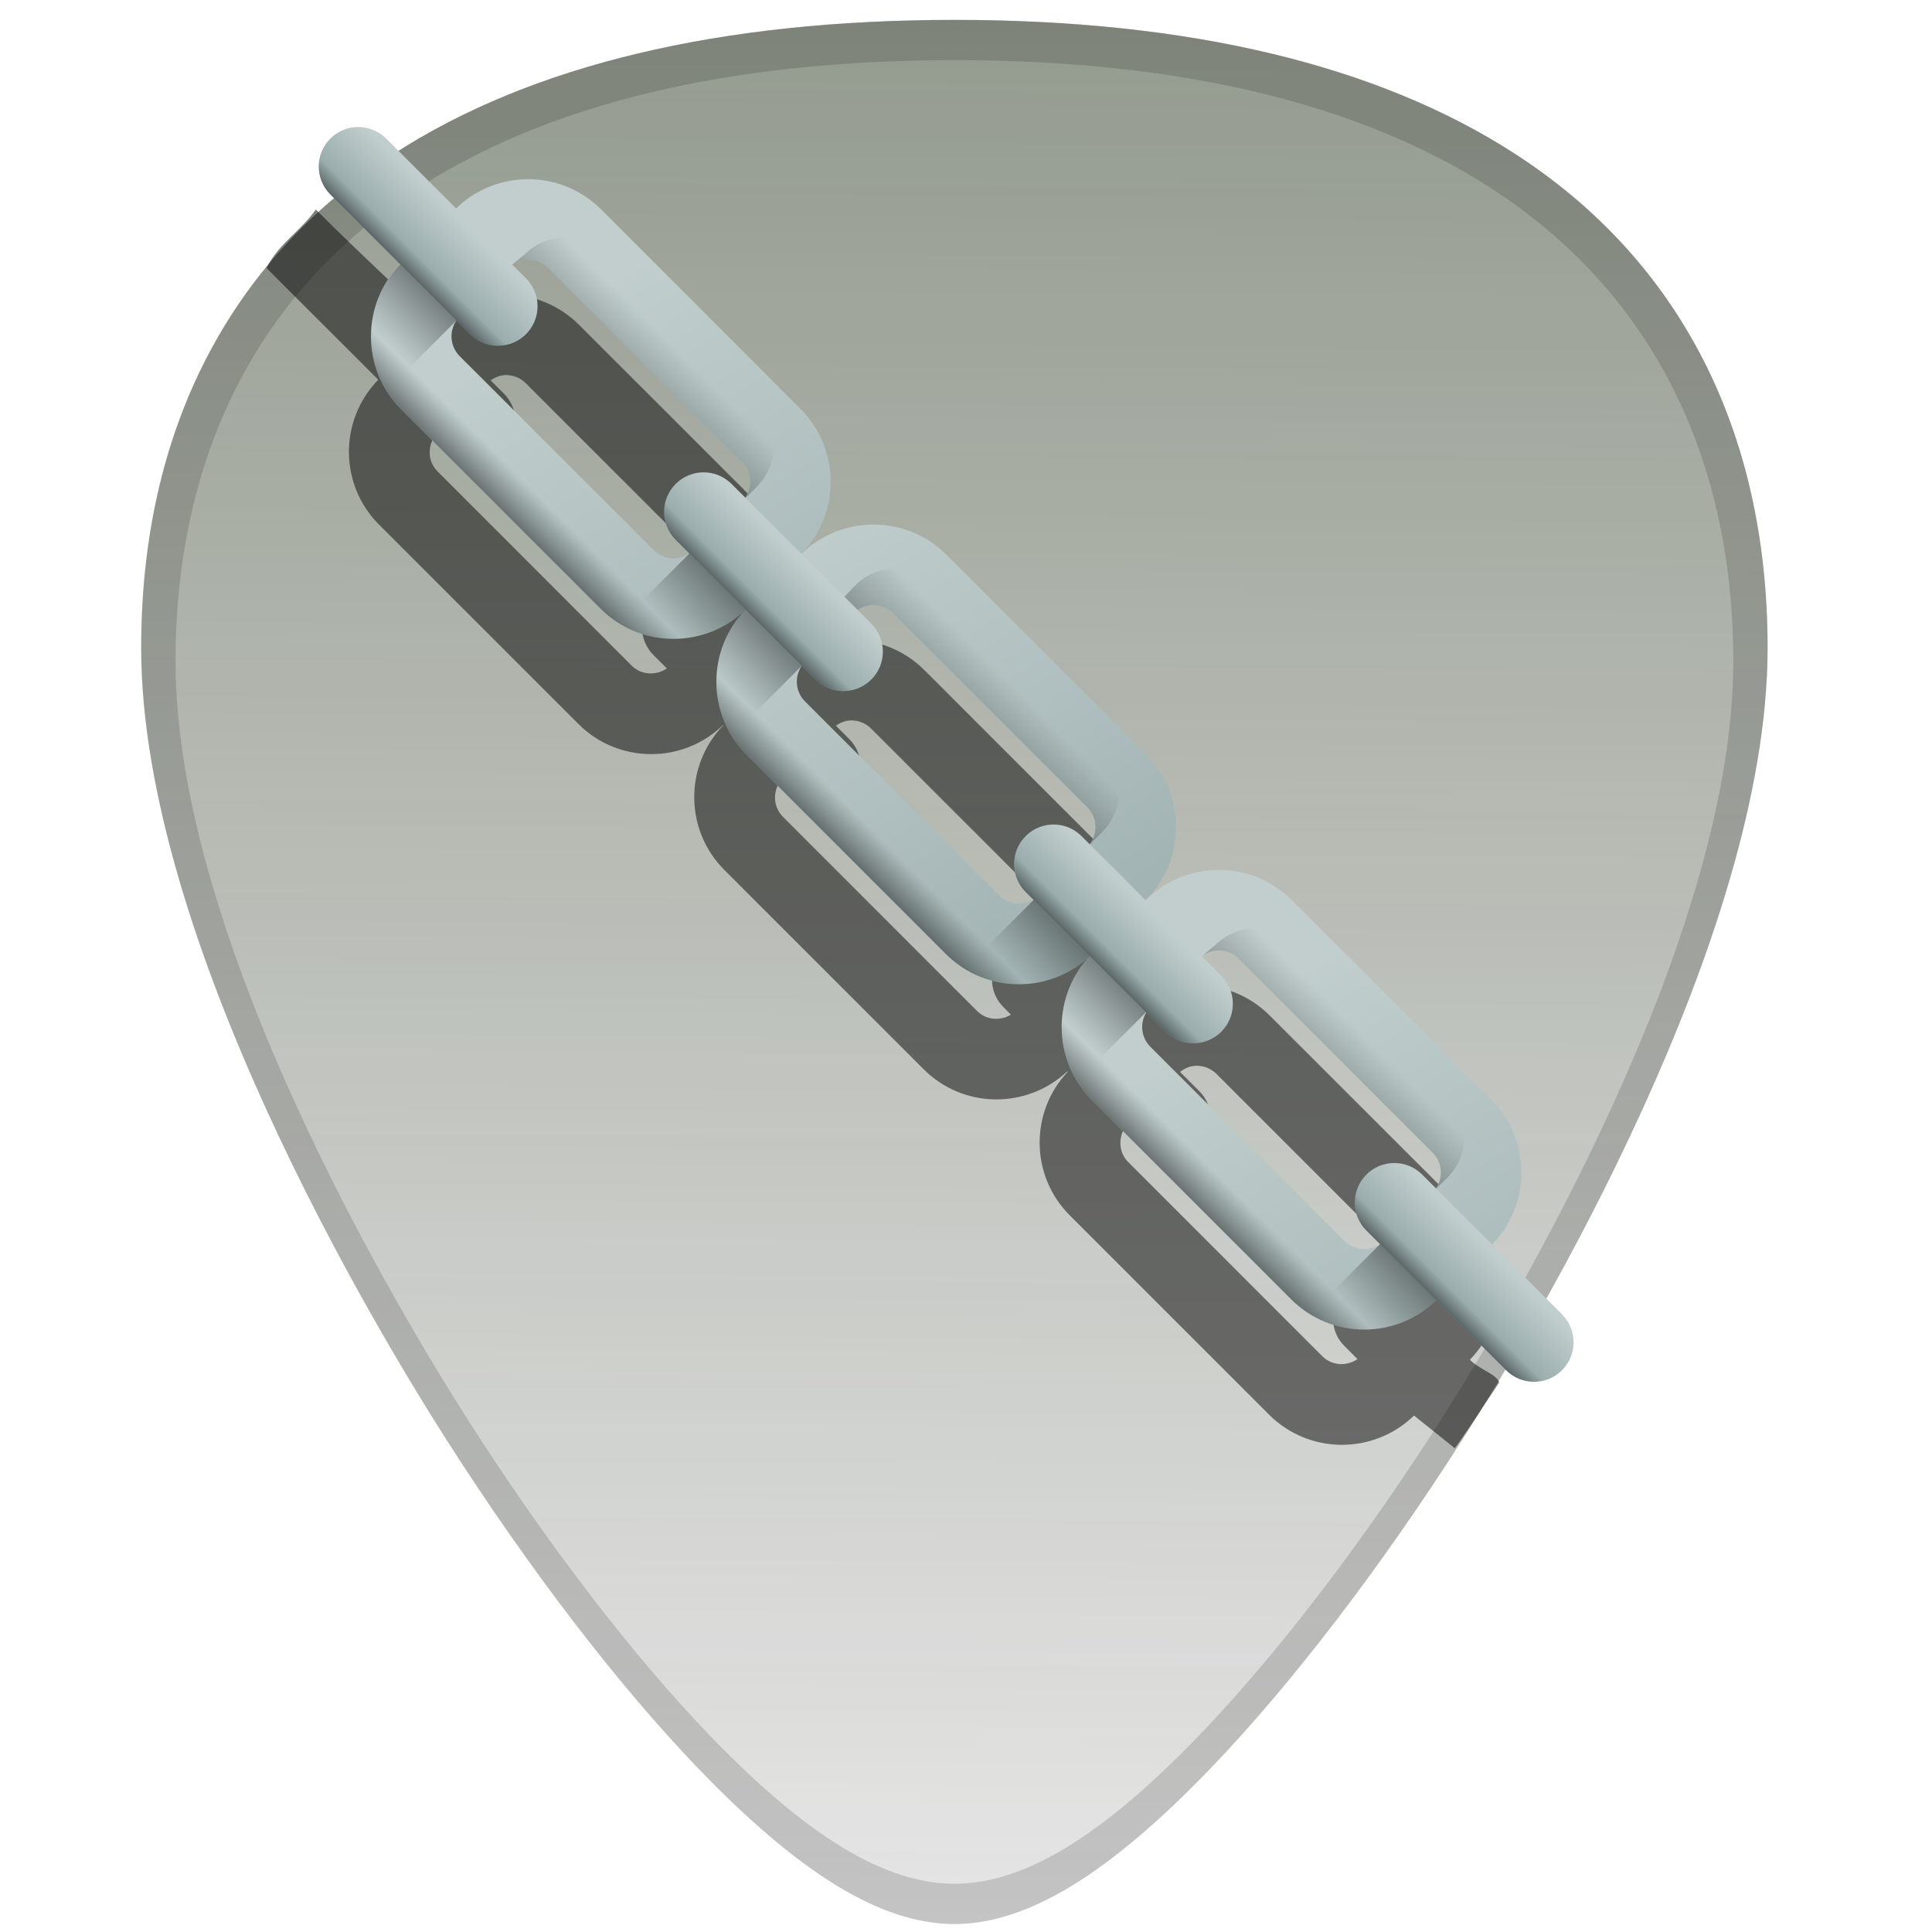
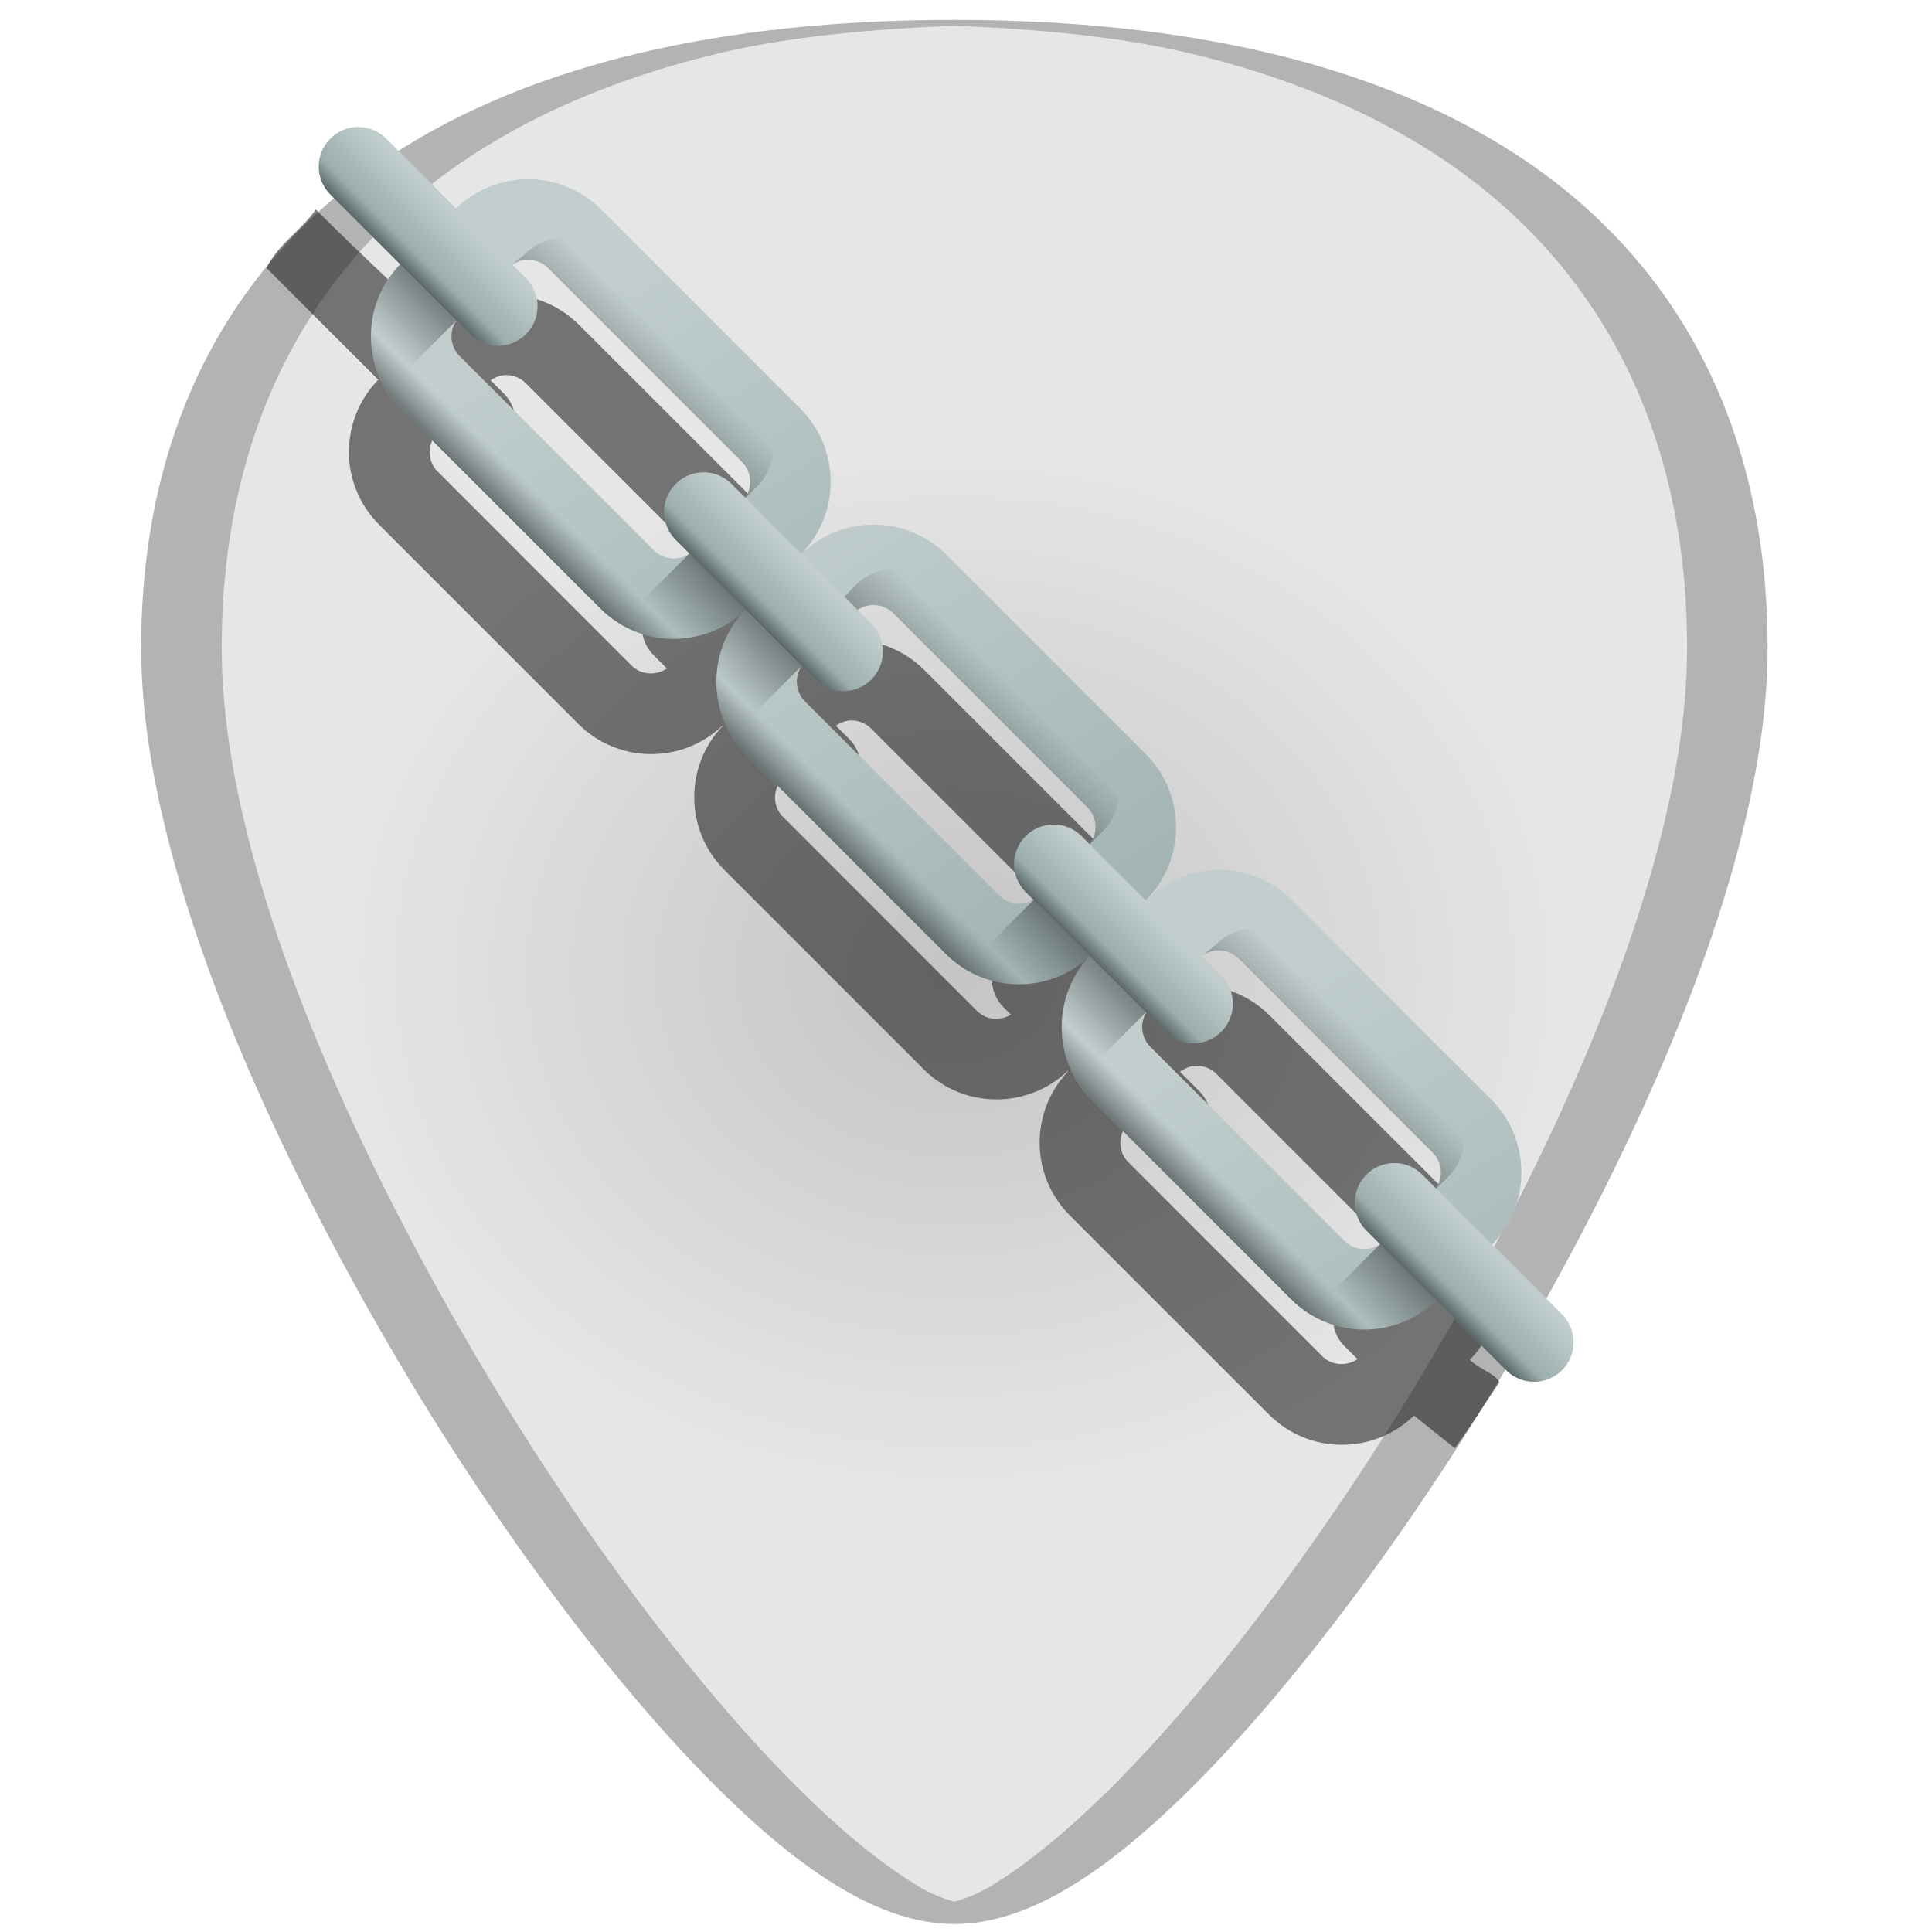
<svg xmlns="http://www.w3.org/2000/svg" xmlns:xlink="http://www.w3.org/1999/xlink" version="1.1" id="Capa_1" x="0px" y="0px" viewBox="0 0 48 48" xml:space="preserve" width="48" height="48">
  <defs id="defs39">
+     <linearGradient id="linearGradient5054">
+       <stop id="stop5050" offset="0" style="stop-color:#000000;stop-opacity:1" />
+       <stop style="stop-color:#040702;stop-opacity:0" offset="0.193" id="stop5056" />
+       <stop id="stop5052" offset="1" style="stop-color:#17280b;stop-opacity:0;" />
+     </linearGradient>
    <linearGradient id="linearGradient893">
      <stop style="stop-color:#17280b;stop-opacity:1;" offset="0" id="stop889" />
      <stop style="stop-color:#17280b;stop-opacity:0;" offset="1" id="stop891" />
    </linearGradient>
    <linearGradient xlink:href="#linearGradient893" id="linearGradient895" x1="16.545" y1="25.793" x2="43.916" y2="25.793" gradientUnits="userSpaceOnUse" />
    <linearGradient id="SVGID_11_-5" gradientUnits="userSpaceOnUse" x1="245.737" y1="273.887" x2="258.957" y2="260.667" gradientTransform="matrix(0.04167025,0,0,-0.04167025,29.45722,20.81514)">
      <stop offset="0" style="stop-color:#363F3E;stop-opacity:0" id="stop72-2" />
      <stop offset="1" style="stop-color:#303033" id="stop74-5" />
    </linearGradient>
    <linearGradient id="SVGID_10_-4" gradientUnits="userSpaceOnUse" x1="222.387" y1="297.238" x2="247.727" y2="271.898" gradientTransform="matrix(0.04167025,0,0,-0.04167025,29.45722,20.81514)">
      <stop offset="0" style="stop-color:#C2CECE" id="stop65-7" />
      <stop offset="1" style="stop-color:#97AAAA" id="stop67-4" />
    </linearGradient>
    <linearGradient id="SVGID_9_-43" gradientUnits="userSpaceOnUse" x1="281.658" y1="237.968" x2="227.448" y2="292.178" gradientTransform="matrix(0.04167025,0,0,-0.04167025,29.45722,20.81514)">
      <stop offset="0" style="stop-color:#363F3E;stop-opacity:0" id="stop58-0" />
      <stop offset="1" style="stop-color:#303033" id="stop60-7" />
    </linearGradient>
    <linearGradient id="SVGID_11_-6" gradientUnits="userSpaceOnUse" x1="245.737" y1="273.887" x2="258.957" y2="260.667" gradientTransform="matrix(0.04167025,0,0,-0.04167025,12.1818,38.14459)">
      <stop offset="0" style="stop-color:#363F3E;stop-opacity:0" id="stop72-3" />
      <stop offset="1" style="stop-color:#303033" id="stop74-2" />
    </linearGradient>
    <linearGradient id="SVGID_10_-0" gradientUnits="userSpaceOnUse" x1="222.387" y1="297.238" x2="247.727" y2="271.898" gradientTransform="matrix(0.04167025,0,0,-0.04167025,12.1818,38.14459)">
      <stop offset="0" style="stop-color:#C2CECE" id="stop65-6" />
      <stop offset="1" style="stop-color:#97AAAA" id="stop67-1" />
    </linearGradient>
    <linearGradient id="SVGID_9_-4" gradientUnits="userSpaceOnUse" x1="281.658" y1="237.968" x2="227.448" y2="292.178" gradientTransform="matrix(0.04167025,0,0,-0.04167025,12.29703,37.9752)">
      <stop offset="0" style="stop-color:#363F3E;stop-opacity:0" id="stop58-7" />
      <stop offset="1" style="stop-color:#303033" id="stop60-6" />
    </linearGradient>
    <linearGradient id="SVGID_11_-3" gradientUnits="userSpaceOnUse" x1="245.737" y1="273.887" x2="258.957" y2="260.667" gradientTransform="matrix(0.04167025,0,0,-0.04167025,3.717209,46.5555)">
      <stop offset="0" style="stop-color:#363F3E;stop-opacity:0" id="stop72-6" />
      <stop offset="1" style="stop-color:#303033" id="stop74-7" />
    </linearGradient>
    <linearGradient id="SVGID_10_-5" gradientUnits="userSpaceOnUse" x1="222.387" y1="297.238" x2="247.727" y2="271.898" gradientTransform="matrix(0.04167025,0,0,-0.04167025,3.717209,46.5555)">
      <stop offset="0" style="stop-color:#C2CECE" id="stop65-3" />
      <stop offset="1" style="stop-color:#97AAAA" id="stop67-5" />
    </linearGradient>
    <linearGradient id="SVGID_9_-6" gradientUnits="userSpaceOnUse" x1="281.658" y1="237.968" x2="227.448" y2="292.178" gradientTransform="matrix(0.04167025,0,0,-0.04167025,3.717209,46.5555)">
      <stop offset="0" style="stop-color:#363F3E;stop-opacity:0" id="stop58-2" />
      <stop offset="1" style="stop-color:#303033" id="stop60-9" />
    </linearGradient>
    <linearGradient id="SVGID_8_-1" gradientUnits="userSpaceOnUse" x1="222.45" y1="323.941" x2="-3" y2="319.071" gradientTransform="matrix(0.04167025,0,0,-0.04167025,3.717209,46.5555)">
      <stop offset="0" style="stop-color:#C2CECE" id="stop51-2" />
      <stop offset="1" style="stop-color:#97AAAA" id="stop53-7" />
    </linearGradient>
    <linearGradient id="SVGID_7_-0" gradientUnits="userSpaceOnUse" x1="384.507" y1="341.028" x2="409.828" y2="315.708" gradientTransform="matrix(0.04167025,0,0,-0.04167025,3.717209,46.5555)">
      <stop offset="0" style="stop-color:#363F3E;stop-opacity:0" id="stop44-9" />
      <stop offset="1" style="stop-color:#303033" id="stop46-3" />
    </linearGradient>
    <linearGradient id="SVGID_6_-6" gradientUnits="userSpaceOnUse" x1="299.347" y1="426.188" x2="368.177" y2="357.358" gradientTransform="matrix(0.04167025,0,0,-0.04167025,3.717209,46.5555)">
      <stop offset="0" style="stop-color:#363F3E;stop-opacity:0" id="stop37-0" />
      <stop offset="1" style="stop-color:#303033" id="stop39-6" />
    </linearGradient>
    <linearGradient id="SVGID_5_-2" gradientUnits="userSpaceOnUse" x1="374.038" y1="438.939" x2="148.588" y2="87.04" gradientTransform="matrix(0.04167025,0,0,-0.04167025,3.717209,46.5555)">
      <stop offset="0" style="stop-color:#C2CECE" id="stop30-6" />
      <stop offset="1" style="stop-color:#97AAAA" id="stop32-1" />
    </linearGradient>
    <linearGradient id="SVGID_4_-8" gradientUnits="userSpaceOnUse" x1="222.354" y1="122.477" x2="-3.096" y2="117.606" gradientTransform="matrix(0.04167025,0,0,-0.04167025,3.717209,46.5555)">
      <stop offset="0" style="stop-color:#C2CECE" id="stop23-7" />
      <stop offset="1" style="stop-color:#97AAAA" id="stop25-9" />
    </linearGradient>
    <linearGradient id="SVGID_11_" gradientUnits="userSpaceOnUse" x1="245.737" y1="273.887" x2="258.957" y2="260.667" gradientTransform="matrix(0.04167025,0,0,-0.04167025,20.87739,29.39544)">
      <stop offset="0" style="stop-color:#363F3E;stop-opacity:0" id="stop72" />
      <stop offset="1" style="stop-color:#303033" id="stop74" />
    </linearGradient>
    <linearGradient id="SVGID_10_" gradientUnits="userSpaceOnUse" x1="222.387" y1="297.238" x2="247.727" y2="271.898" gradientTransform="matrix(0.04167025,0,0,-0.04167025,20.87739,29.39544)">
      <stop offset="0" style="stop-color:#C2CECE" id="stop65" />
      <stop offset="1" style="stop-color:#97AAAA" id="stop67" />
    </linearGradient>
    <linearGradient id="SVGID_9_" gradientUnits="userSpaceOnUse" x1="281.658" y1="237.968" x2="227.448" y2="292.178" gradientTransform="matrix(0.04167025,0,0,-0.04167025,20.87739,29.39544)">
      <stop offset="0" style="stop-color:#363F3E;stop-opacity:0" id="stop58" />
      <stop offset="1" style="stop-color:#303033" id="stop60" />
    </linearGradient>
    <linearGradient id="SVGID_8_" gradientUnits="userSpaceOnUse" x1="222.45" y1="323.941" x2="-3" y2="319.071" gradientTransform="matrix(0.04167025,0,0,-0.04167025,20.87739,29.39544)">
      <stop offset="0" style="stop-color:#C2CECE" id="stop51" />
      <stop offset="1" style="stop-color:#97AAAA" id="stop53" />
    </linearGradient>
    <linearGradient id="SVGID_7_" gradientUnits="userSpaceOnUse" x1="384.507" y1="341.028" x2="409.828" y2="315.708" gradientTransform="matrix(0.04167025,0,0,-0.04167025,20.87739,29.39544)">
      <stop offset="0" style="stop-color:#363F3E;stop-opacity:0" id="stop44" />
      <stop offset="1" style="stop-color:#303033" id="stop46" />
    </linearGradient>
    <linearGradient id="SVGID_6_" gradientUnits="userSpaceOnUse" x1="299.347" y1="426.188" x2="368.177" y2="357.358" gradientTransform="matrix(0.04167025,0,0,-0.04167025,20.87739,29.39544)">
      <stop offset="0" style="stop-color:#363F3E;stop-opacity:0" id="stop37" />
      <stop offset="1" style="stop-color:#303033" id="stop39" />
    </linearGradient>
    <linearGradient id="SVGID_5_" gradientUnits="userSpaceOnUse" x1="374.038" y1="438.939" x2="148.588" y2="87.04" gradientTransform="matrix(0.04167025,0,0,-0.04167025,20.87739,29.39544)">
      <stop offset="0" style="stop-color:#C2CECE" id="stop30" />
      <stop offset="1" style="stop-color:#97AAAA" id="stop32" />
    </linearGradient>
    <linearGradient id="SVGID_4_" gradientUnits="userSpaceOnUse" x1="222.354" y1="122.477" x2="-3.096" y2="117.606" gradientTransform="matrix(0.04167025,0,0,-0.04167025,20.87739,29.39544)">
      <stop offset="0" style="stop-color:#C2CECE" id="stop23" />
      <stop offset="1" style="stop-color:#97AAAA" id="stop25" />
    </linearGradient>
    <linearGradient id="SVGID_3_" gradientUnits="userSpaceOnUse" x1="178.597" y1="135.118" x2="203.917" y2="109.798" gradientTransform="matrix(0.04167025,0,0,-0.04167025,20.87739,29.39544)">
      <stop offset="0" style="stop-color:#363F3E;stop-opacity:0" id="stop16" />
      <stop offset="1" style="stop-color:#303033" id="stop18" />
    </linearGradient>
    <linearGradient id="SVGID_2_" gradientUnits="userSpaceOnUse" x1="97.427" y1="224.117" x2="167.017" y2="154.537" gradientTransform="matrix(0.04167025,0,0,-0.04167025,20.87739,29.39544)">
      <stop offset="0" style="stop-color:#363F3E;stop-opacity:0" id="stop9" />
      <stop offset="1" style="stop-color:#303033" id="stop11" />
    </linearGradient>
    <linearGradient id="SVGID_1_" gradientUnits="userSpaceOnUse" x1="228.05" y1="326.56" x2="2.6" y2="-25.34" gradientTransform="matrix(0.04167025,0,0,-0.04167025,20.87739,29.39544)">
      <stop offset="0" style="stop-color:#C2CECE" id="stop2" />
      <stop offset="1" style="stop-color:#97AAAA" id="stop4" />
    </linearGradient>
    <linearGradient xlink:href="#SVGID_1_" id="linearGradient2220" gradientUnits="userSpaceOnUse" gradientTransform="matrix(0.04167025,0,0,-0.04167025,20.87739,29.39544)" x1="228.05" y1="326.56" x2="2.6" y2="-25.34" />
    <linearGradient xlink:href="#SVGID_2_" id="linearGradient2222" gradientUnits="userSpaceOnUse" gradientTransform="matrix(0.04167025,0,0,-0.04167025,20.87739,29.39544)" x1="97.427" y1="224.117" x2="167.017" y2="154.537" />
    <linearGradient xlink:href="#SVGID_3_" id="linearGradient2224" gradientUnits="userSpaceOnUse" gradientTransform="matrix(0.04167025,0,0,-0.04167025,20.87739,29.39544)" x1="178.597" y1="135.118" x2="203.917" y2="109.798" />
    <linearGradient xlink:href="#SVGID_4_" id="linearGradient2226" gradientUnits="userSpaceOnUse" gradientTransform="matrix(0.04167025,0,0,-0.04167025,20.87739,29.39544)" x1="222.354" y1="122.477" x2="-3.096" y2="117.606" />
    <linearGradient xlink:href="#SVGID_5_" id="linearGradient2228" gradientUnits="userSpaceOnUse" gradientTransform="matrix(0.04167025,0,0,-0.04167025,20.87739,29.39544)" x1="374.038" y1="438.939" x2="148.588" y2="87.04" />
    <linearGradient xlink:href="#SVGID_6_" id="linearGradient2230" gradientUnits="userSpaceOnUse" gradientTransform="matrix(0.04167025,0,0,-0.04167025,20.87739,29.39544)" x1="299.347" y1="426.188" x2="368.177" y2="357.358" />
    <linearGradient xlink:href="#SVGID_7_" id="linearGradient2232" gradientUnits="userSpaceOnUse" gradientTransform="matrix(0.04167025,0,0,-0.04167025,20.87739,29.39544)" x1="384.507" y1="341.028" x2="409.828" y2="315.708" />
    <linearGradient xlink:href="#SVGID_8_" id="linearGradient2234" gradientUnits="userSpaceOnUse" gradientTransform="matrix(0.04167025,0,0,-0.04167025,20.87739,29.39544)" x1="222.45" y1="323.941" x2="-3" y2="319.071" />
    <linearGradient xlink:href="#SVGID_9_" id="linearGradient2236" gradientUnits="userSpaceOnUse" gradientTransform="matrix(0.04167025,0,0,-0.04167025,20.87739,29.39544)" x1="281.658" y1="237.968" x2="227.448" y2="292.178" />
    <linearGradient xlink:href="#SVGID_10_" id="linearGradient2238" gradientUnits="userSpaceOnUse" gradientTransform="matrix(0.04167025,0,0,-0.04167025,20.87739,29.39544)" x1="222.387" y1="297.238" x2="247.727" y2="271.898" />
    <linearGradient xlink:href="#SVGID_11_" id="linearGradient2240" gradientUnits="userSpaceOnUse" gradientTransform="matrix(0.04167025,0,0,-0.04167025,20.87739,29.39544)" x1="245.737" y1="273.887" x2="258.957" y2="260.667" />
    <linearGradient xlink:href="#SVGID_5_-2" id="linearGradient2242" gradientUnits="userSpaceOnUse" gradientTransform="matrix(0.04167025,0,0,-0.04167025,3.717209,46.5555)" x1="374.038" y1="438.939" x2="148.588" y2="87.04" />
    <linearGradient xlink:href="#SVGID_6_-6" id="linearGradient2244" gradientUnits="userSpaceOnUse" gradientTransform="matrix(0.04167025,0,0,-0.04167025,3.717209,46.5555)" x1="299.347" y1="426.188" x2="368.177" y2="357.358" />
    <linearGradient xlink:href="#SVGID_7_-0" id="linearGradient2246" gradientUnits="userSpaceOnUse" gradientTransform="matrix(0.04167025,0,0,-0.04167025,3.717209,46.5555)" x1="384.507" y1="341.028" x2="409.828" y2="315.708" />
    <linearGradient xlink:href="#SVGID_8_-1" id="linearGradient2248" gradientUnits="userSpaceOnUse" gradientTransform="matrix(0.04167025,0,0,-0.04167025,3.717209,46.5555)" x1="222.45" y1="323.941" x2="-3" y2="319.071" />
    <linearGradient xlink:href="#SVGID_9_-6" id="linearGradient2250" gradientUnits="userSpaceOnUse" gradientTransform="matrix(0.04167025,0,0,-0.04167025,3.717209,46.5555)" x1="281.658" y1="237.968" x2="227.448" y2="292.178" />
    <linearGradient xlink:href="#SVGID_10_-5" id="linearGradient2252" gradientUnits="userSpaceOnUse" gradientTransform="matrix(0.04167025,0,0,-0.04167025,3.717209,46.5555)" x1="222.387" y1="297.238" x2="247.727" y2="271.898" />
    <linearGradient xlink:href="#SVGID_11_-3" id="linearGradient2254" gradientUnits="userSpaceOnUse" gradientTransform="matrix(0.04167025,0,0,-0.04167025,3.717209,46.5555)" x1="245.737" y1="273.887" x2="258.957" y2="260.667" />
    <linearGradient xlink:href="#SVGID_9_-4" id="linearGradient2256" gradientUnits="userSpaceOnUse" gradientTransform="matrix(0.04167025,0,0,-0.04167025,12.29703,37.9752)" x1="281.658" y1="237.968" x2="227.448" y2="292.178" />
    <linearGradient xlink:href="#SVGID_10_-0" id="linearGradient2258" gradientUnits="userSpaceOnUse" gradientTransform="matrix(0.04167025,0,0,-0.04167025,12.1818,38.14459)" x1="222.387" y1="297.238" x2="247.727" y2="271.898" />
    <linearGradient xlink:href="#SVGID_11_-6" id="linearGradient2260" gradientUnits="userSpaceOnUse" gradientTransform="matrix(0.04167025,0,0,-0.04167025,12.1818,38.14459)" x1="245.737" y1="273.887" x2="258.957" y2="260.667" />
    <linearGradient xlink:href="#SVGID_9_-43" id="linearGradient2262" gradientUnits="userSpaceOnUse" gradientTransform="matrix(0.04167025,0,0,-0.04167025,29.45722,20.81514)" x1="281.658" y1="237.968" x2="227.448" y2="292.178" />
    <linearGradient xlink:href="#SVGID_10_-4" id="linearGradient2264" gradientUnits="userSpaceOnUse" gradientTransform="matrix(0.04167025,0,0,-0.04167025,29.45722,20.81514)" x1="222.387" y1="297.238" x2="247.727" y2="271.898" />
    <linearGradient xlink:href="#SVGID_11_-5" id="linearGradient2266" gradientUnits="userSpaceOnUse" gradientTransform="matrix(0.04167025,0,0,-0.04167025,29.45722,20.81514)" x1="245.737" y1="273.887" x2="258.957" y2="260.667" />
-     <linearGradient xlink:href="#linearGradient893" id="linearGradient984" x1="23.713" y1="0.494" x2="23.347" y2="47.786" gradientUnits="userSpaceOnUse" />
+     <radialGradient xlink:href="#linearGradient5054" id="radialGradient5048" cx="23.712" cy="24.148" fx="23.712" fy="24.148" r="20.204" gradientTransform="matrix(3.926814,0.01650568,-0.01405832,3.344569,-69.06089,-57.00907)" gradientUnits="userSpaceOnUse" />
  </defs>
  <path style="fill:#e6e6e6;fill-opacity:1;stroke-width:0.092" d="m 23.713,0.494 c -5.833,0 -10.522,1.12 -13.936,3.332 -4.101,2.657 -6.27,6.902 -6.27,12.271 0,7.227 5.806,16.885 7.586,19.674 2.032,3.183 4.25,6.08 6.246,8.156 2.542,2.644 4.568,3.875 6.373,3.875 1.805,0 3.829,-1.231 6.371,-3.875 1.996,-2.076 4.214,-4.973 6.246,-8.156 C 38.11,32.983 43.916,23.324 43.916,16.098 43.916,10.728 41.75,6.484 37.648,3.826 34.235,1.615 29.546,0.494 23.713,0.494 Z" id="path24-3-6-9-6" />
-   <path style="opacity:0.4;fill:url(#linearGradient984);fill-opacity:1;stroke-width:0.092" d="m 23.713,0.494 c -5.833,0 -10.522,1.12 -13.936,3.332 C 5.676,6.484 3.508,10.728 3.508,16.098 c 0,7.227 5.806,16.885 7.586,19.674 2.032,3.183 4.25,6.08 6.246,8.156 2.542,2.644 4.568,3.875 6.373,3.875 1.805,0 3.829,-1.231 6.371,-3.875 1.996,-2.076 4.214,-4.973 6.246,-8.156 1.78,-2.788 7.586,-12.447 7.586,-19.674 9e-5,-5.37 -2.166,-9.614 -6.268,-12.271 C 34.235,1.615 29.546,0.494 23.713,0.494 Z" id="path24-3-6-9-6-3" />
-   <path style="opacity:0.15;fill:#000000;fill-opacity:1;stroke-width:0.092" d="m 23.713,0.494 c -5.833,0 -10.522,1.12 -13.936,3.332 -4.101,2.657 -6.27,6.902 -6.27,12.271 0,7.227 5.806,16.885 7.586,19.674 2.032,3.183 4.25,6.08 6.246,8.156 2.542,2.644 4.568,3.875 6.373,3.875 1.805,0 3.829,-1.231 6.371,-3.875 1.996,-2.076 4.214,-4.973 6.246,-8.156 1.78,-2.788 7.586,-12.447 7.586,-19.674 9e-5,-5.37 -2.166,-9.614 -6.268,-12.271 C 34.235,1.615 29.546,0.494 23.713,0.494 Z m 0,1 c 5.587,0 10.077,1.073 13.346,3.191 3.928,2.545 6.004,6.609 6.004,11.752 0,6.921 -5.561,16.171 -7.266,18.842 -1.946,3.049 -4.071,5.824 -5.982,7.812 -2.435,2.533 -4.373,3.711 -6.102,3.711 -1.729,0 -3.669,-1.178 -6.104,-3.711 -1.912,-1.989 -4.037,-4.764 -5.982,-7.812 C 9.923,32.609 4.361,23.359 4.361,16.438 c 0,-5.143 2.078,-9.207 6.006,-11.752 3.269,-2.118 7.759,-3.191 13.346,-3.191 z" id="path24-3-6-9" />
  <g id="g6" transform="translate(0,-464)">
</g>
  <g id="g8" transform="translate(0,-464)">
</g>
  <g id="g10" transform="translate(0,-464)">
</g>
  <g id="g12" transform="translate(0,-464)">
</g>
  <g id="g14" transform="translate(0,-464)">
</g>
  <g id="g16" transform="translate(0,-464)">
</g>
  <g id="g18" transform="translate(0,-464)">
</g>
  <g id="g20" transform="translate(0,-464)">
</g>
  <g id="g22" transform="translate(0,-464)">
</g>
  <g id="g24" transform="translate(0,-464)">
</g>
  <g id="g26" transform="translate(0,-464)">
</g>
  <g id="g28" transform="translate(0,-464)">
</g>
  <g id="g30" transform="translate(0,-464)">
</g>
  <g id="g32" transform="translate(0,-464)">
</g>
  <g id="g34" transform="translate(0,-464)">
</g>
+   <path style="fill:url(#radialGradient5048);fill-opacity:1;stroke-width:0.092;opacity:0.15" d="m 23.713,0.494 c -5.833,0 -10.522,1.12 -13.936,3.332 -4.101,2.657 -6.27,6.902 -6.27,12.271 0,7.227 5.806,16.885 7.586,19.674 2.032,3.183 4.25,6.08 6.246,8.156 2.542,2.644 4.568,3.875 6.373,3.875 1.805,0 3.829,-1.231 6.371,-3.875 1.996,-2.076 4.214,-4.973 6.246,-8.156 C 38.11,32.983 43.916,23.324 43.916,16.098 43.916,10.728 41.75,6.484 37.648,3.826 34.235,1.615 29.546,0.494 23.713,0.494 Z" id="path24-3-6-9-6-9" />
  <path style="opacity:0.5;fill:#000000;fill-opacity:1;stroke-width:0.092" d="M 7.846,5.204 C 7.464,5.754 6.917,6.051 6.622,6.66 l 1.035,1.035 1.74,1.738 v 0.002 c -0.976,1.004 -0.972,2.606 0.021,3.6 l 4.951,4.951 c 0.993,0.993 2.596,0.999 3.6,0.023 l 0.006,0.006 c -0.975,1.004 -0.97,2.607 0.023,3.6 l 4.951,4.951 c 0.984,0.984 2.567,0.996 3.572,0.047 l 0.01,0.01 c -0.949,1.006 -0.937,2.588 0.047,3.572 l 4.951,4.951 c 0.993,0.993 2.598,1 3.602,0.023 l 1.014,0.813 c 0.406,-0.565 0.703,-1.042 1.103,-1.637 -0.075,-0.21 -0.479,-0.311 -0.73,-0.562 0.978,-1.004 0.972,-2.61 -0.021,-3.604 L 31.545,25.23 c -1.002,-1.003 -2.627,-1.004 -3.629,-0.002 1.002,-1.002 1.002,-2.627 0,-3.629 l -4.951,-4.951 c -0.994,-0.994 -2.6,-1 -3.604,-0.021 l -0.004,-0.004 c 0.978,-1.004 0.972,-2.61 -0.021,-3.604 L 14.385,8.07 C 13.392,7.076 11.788,7.07 10.784,8.047 9.823,7.087 9.124,6.482 7.846,5.204 Z m 4.725,4.114 c 0.178,0 0.356,0.067 0.492,0.203 l 4.82,4.82 c 0.24,0.24 0.257,0.608 0.072,0.879 -0.039,-0.039 -0.332,-0.332 -0.332,-0.332 -0.383,-0.383 -1.004,-0.383 -1.387,0 -0.383,0.383 -0.383,1.004 0,1.387 l 0.332,0.332 c -0.271,0.184 -0.637,0.168 -0.877,-0.072 L 10.872,11.713 c -0.24,-0.24 -0.256,-0.606 -0.072,-0.877 l 0.332,0.332 c 0.383,0.383 1.004,0.383 1.387,0 0.384,-0.384 0.384,-1.005 0,-1.389 -0.113,-0.113 -0.2,-0.2 -0.33,-0.33 0.117,-0.079 0.247,-0.131 0.383,-0.131 z m 8.58,8.58 c 0.178,0 0.356,0.067 0.492,0.203 l 4.82,4.82 c 0.25,0.25 0.26,0.637 0.051,0.91 -0.014,-0.014 -0.195,-0.195 -0.195,-0.195 -0.383,-0.383 -1.004,-0.383 -1.387,0 -0.383,0.383 -0.383,1.006 0,1.389 l 0.184,0.184 c -0.267,0.16 -0.613,0.137 -0.844,-0.094 l -4.82,-4.822 c -0.239,-0.239 -0.257,-0.604 -0.074,-0.875 l 0.332,0.332 c 0.383,0.383 1.006,0.383 1.389,0 0.384,-0.384 0.382,-1.007 -0.002,-1.391 -0.113,-0.113 -0.2,-0.2 -0.33,-0.33 0.117,-0.08 0.248,-0.131 0.385,-0.131 z m 8.58,8.58 c 0.178,0 0.356,0.067 0.492,0.203 l 4.82,4.82 c 0.24,0.24 0.256,0.606 0.072,0.877 -0.074,-0.074 -0.33,-0.33 -0.33,-0.33 -0.192,-0.192 -0.442,-0.287 -0.693,-0.287 -0.186,0 -0.365,0.071 -0.527,0.176 -0.056,0.037 -0.118,0.062 -0.168,0.111 -0.048,0.048 -0.085,0.104 -0.111,0.168 -0.247,0.381 -0.223,0.887 0.111,1.221 l 0.33,0.33 c -0.271,0.183 -0.635,0.167 -0.875,-0.072 l -4.82,-4.822 c -0.23,-0.23 -0.254,-0.576 -0.094,-0.844 l 0.469,0.469 c 0.383,0.383 1.004,0.383 1.387,0 0.384,-0.384 0.384,-1.007 0,-1.391 -0.163,-0.163 -0.281,-0.281 -0.477,-0.477 0.124,-0.094 0.266,-0.152 0.414,-0.152 z" id="path2505" />
+   <path style="fill:#1a1a1a;fill-opacity:1;stroke-width:0.092;opacity:0.25" d="m 23.713,0.494 c -5.833,0 -10.522,1.12 -13.936,3.332 -4.101,2.657 -6.27,6.902 -6.27,12.271 0,7.227 5.806,16.885 7.586,19.674 2.032,3.183 4.25,6.08 6.246,8.156 2.542,2.644 4.568,3.875 6.373,3.875 1.805,0 3.829,-1.231 6.371,-3.875 1.996,-2.076 4.214,-4.973 6.246,-8.156 1.78,-2.788 7.586,-12.447 7.586,-19.674 9e-5,-5.37 -2.166,-9.614 -6.268,-12.271 C 34.235,1.615 29.546,0.494 23.713,0.494 Z m 0,0.145 c 2.112,0.085 4.119,0.272 5.875,0.691 1.164,0.278 2.253,0.627 3.264,1.043 1.011,0.416 1.944,0.9 2.797,1.453 1.025,0.664 1.929,1.428 2.709,2.283 0.78,0.855 1.436,1.804 1.963,2.836 0.527,1.032 0.926,2.149 1.193,3.344 0.267,1.195 0.402,2.466 0.402,3.809 0,1.807 -0.363,3.765 -0.936,5.73 -0.572,1.965 -1.352,3.938 -2.189,5.771 -1.674,3.667 -3.571,6.778 -4.461,8.172 -2.032,3.183 -4.25,6.08 -6.246,8.156 -1.271,1.322 -2.413,2.291 -3.463,2.93 -0.319,0.194 -0.618,0.307 -0.91,0.391 -0.292,-0.084 -0.59,-0.197 -0.908,-0.391 C 21.753,46.219 20.611,45.25 19.34,43.928 17.344,41.851 15.125,38.955 13.094,35.771 12.204,34.377 10.307,31.266 8.633,27.6 7.796,25.766 7.016,23.793 6.443,21.828 5.871,19.863 5.508,17.904 5.508,16.098 c 0,-1.342 0.135,-2.614 0.402,-3.809 C 6.178,11.095 6.578,9.978 7.105,8.945 7.633,7.913 8.288,6.965 9.068,6.109 9.848,5.254 10.752,4.491 11.777,3.826 12.631,3.273 13.563,2.789 14.574,2.373 15.585,1.957 16.674,1.608 17.838,1.33 19.594,0.91 21.6,0.724 23.713,0.639 Z" id="path24-3-6-9-6-7-6" />
  <g id="g1070" transform="matrix(-1,0,0,1,49.9681,-3.163708)">
    <path id="path7" d="M 26.453,16.947 21.501,21.899 c -1.002,1.002 -1.002,2.627 0,3.629 l 1.338,1.338 c 1.002,1.002 2.627,1.002 3.629,0 l 4.951,-4.951 c 1.002,-1.002 1.002,-2.627 0,-3.629 l -1.338,-1.338 c -1.002,-1.002 -2.627,-1.002 -3.629,0 z m -2.291,8.465 -1.208,-1.208 c -0.272,-0.272 -0.272,-0.713 0,-0.984 l 4.821,-4.821 c 0.272,-0.272 0.713,-0.272 0.984,0 l 1.208,1.208 c 0.272,0.272 0.272,0.713 0,0.984 l -4.821,4.821 c -0.272,0.272 -0.713,0.272 -0.984,0 z" style="fill:url(#linearGradient2220);stroke-width:0.039" />
    <path id="path14" d="m 22.954,24.205 c -0.272,-0.272 -0.272,-0.713 0,-0.984 l 4.821,-4.821 c 0.272,-0.272 0.713,-0.272 0.984,-3.9e-5 l 0.333,-0.302 -0.375,-0.393 c -0.56,-0.56 -1.469,-0.56 -2.03,0 l -4.102,4.102 c -0.56,0.56 -0.56,1.469 0,2.03 z" style="fill:url(#linearGradient2222);stroke-width:0.039" />
    <path id="path21" d="m 31.419,18.285 -1.115,-1.115 0.223,0.223 c 1.002,1.002 1.002,2.627 0,3.629 l -4.951,4.951 c -1.002,1.002 -2.627,1.002 -3.629,0 l -0.223,-0.223 1.115,1.115 c 1.002,1.002 2.627,1.002 3.629,0 l 4.951,-4.951 c 1.002,-1.002 1.002,-2.627 0,-3.629 z" style="fill:url(#linearGradient2224);stroke-width:0.039" />
    <path id="path28" d="m 23.27,24.521 -0.158,-0.158 z" style="fill:url(#linearGradient2226);stroke-width:0.039" />
    <path id="path35" d="m 35.033,8.367 -4.951,4.951 c -1.002,1.002 -1.002,2.627 0,3.629 l 1.338,1.338 c 1.002,1.002 2.627,1.002 3.629,0 l 4.951,-4.951 c 1.002,-1.002 1.002,-2.627 0,-3.629 l -1.338,-1.338 c -1.002,-1.002 -2.627,-1.002 -3.629,5e-4 z M 32.741,16.833 31.534,15.625 c -0.272,-0.272 -0.272,-0.713 0,-0.984 l 4.821,-4.821 c 0.272,-0.272 0.713,-0.272 0.984,0 l 1.208,1.208 c 0.272,0.272 0.272,0.713 0,0.984 l -4.821,4.821 c -0.272,0.272 -0.713,0.272 -0.984,4e-5 z" style="fill:url(#linearGradient2228);stroke-width:0.039" />
    <path id="path42" d="m 31.534,15.625 c -0.272,-0.272 -0.272,-0.713 0,-0.984 l 4.821,-4.821 c 0.272,-0.272 0.713,-0.272 0.984,-5e-6 l -0.403,-0.335 c -0.56,-0.56 -1.469,-0.56 -2.03,0 L 31.165,13.226 c -0.56,0.56 -0.56,1.469 0,2.03 z" style="fill:url(#linearGradient2230);stroke-width:0.039" />
    <path id="path49" d="m 39.999,9.705 -1.115,-1.115 0.223,0.223 c 1.002,1.002 1.002,2.627 0,3.629 l -4.951,4.951 c -1.002,1.002 -2.627,1.002 -3.629,0 l -0.223,-0.223 1.115,1.115 c 1.002,1.002 2.627,1.002 3.629,0 l 4.951,-4.951 c 1.002,-1.002 1.002,-2.627 0,-3.629 z" style="fill:url(#linearGradient2232);stroke-width:0.039" />
    <path id="path56" d="M 31.85,15.941 31.692,15.783 Z" style="fill:url(#linearGradient2234);stroke-width:0.039" />
    <path id="path63" d="m 31.419,18.285 c 0.858,0.858 0.981,2.172 0.37,3.161 l -0.892,-0.892 -0.848,-0.848 -0.205,-0.205 1.251,-1.251 0.145,-0.144 0.144,-0.145 1.251,-1.251 1.946,1.946 c -0.989,0.611 -2.303,0.488 -3.161,-0.37 z" style="fill:url(#linearGradient2236);stroke-width:0.039" />
    <path id="path70" d="m 33.181,15.186 v 0 c -0.383,-0.383 -1.004,-0.383 -1.387,0 0,0 -2.287,2.286 -3.473,3.471 -0.384,0.384 -0.384,1.006 -5.25e-4,1.39 v 0 c 0.383,0.383 1.004,0.383 1.387,0 l 3.474,-3.473 c 0.383,-0.383 0.383,-1.004 0,-1.387 z" style="fill:url(#linearGradient2238);stroke-width:0.039" />
    <path id="path77" d="m 33.181,15.186 v 0 c -0.068,-0.068 -0.143,-0.123 -0.223,-0.166 0.204,0.372 0.149,0.849 -0.166,1.164 l -3.473,3.473 c -0.315,0.315 -0.792,0.371 -1.165,0.166 0.044,0.08 0.099,0.155 0.167,0.223 v 0 c 0.383,0.383 1.004,0.383 1.387,0 l 3.473,-3.473 c 0.383,-0.383 0.383,-1.004 0,-1.387 z" style="fill:url(#linearGradient2240);stroke-width:0.039" />
    <path id="path35-1" d="m 17.873,25.527 -4.951,4.951 c -1.002,1.002 -1.002,2.627 0,3.629 l 1.338,1.338 c 1.002,1.002 2.627,1.002 3.629,0 l 4.951,-4.951 c 1.002,-1.002 1.002,-2.627 0,-3.629 l -1.338,-1.338 c -1.002,-1.002 -2.627,-1.002 -3.629,5e-4 z m -2.291,8.465 -1.208,-1.208 c -0.272,-0.272 -0.272,-0.713 0,-0.984 l 4.821,-4.821 c 0.272,-0.272 0.713,-0.272 0.984,0 l 1.208,1.208 c 0.272,0.272 0.272,0.713 0,0.984 l -4.821,4.821 c -0.272,0.272 -0.713,0.272 -0.984,4e-5 z" style="fill:url(#linearGradient2242);stroke-width:0.039" />
    <path id="path42-2" d="m 14.374,32.785 c -0.272,-0.272 -0.272,-0.713 0,-0.984 l 4.821,-4.821 c 0.272,-0.272 0.713,-0.272 0.984,-5e-6 l -0.403,-0.335 c -0.56,-0.56 -1.469,-0.56 -2.03,0 l -3.742,3.742 c -0.56,0.56 -0.56,1.469 0,2.03 z" style="fill:url(#linearGradient2244);stroke-width:0.039" />
    <path id="path49-9" d="m 22.839,26.865 -1.115,-1.115 0.223,0.223 c 1.002,1.002 1.002,2.627 0,3.629 l -4.951,4.951 c -1.002,1.002 -2.627,1.002 -3.629,0 l -0.223,-0.223 1.115,1.115 c 1.002,1.002 2.627,1.002 3.629,0 l 4.951,-4.951 c 1.002,-1.002 1.002,-2.627 0,-3.629 z" style="fill:url(#linearGradient2246);stroke-width:0.039" />
    <path id="path56-3" d="M 14.69,33.101 14.532,32.943 Z" style="fill:url(#linearGradient2248);stroke-width:0.039" />
    <path id="path1288" d="m 14.258,35.445 c 0.858,0.858 2.173,0.981 3.162,0.369 l -1.945,-1.945 -1.252,1.252 -0.145,0.145 -0.072,0.072 z" style="fill:url(#linearGradient2250);stroke-width:0.039" />
    <path id="path70-9" d="m 16.021,32.346 v 0 c -0.383,-0.383 -1.004,-0.383 -1.387,0 0,0 -2.287,2.286 -3.473,3.471 -0.384,0.384 -0.384,1.006 -5.25e-4,1.39 v 0 c 0.383,0.383 1.004,0.383 1.387,0 l 3.474,-3.473 c 0.383,-0.383 0.383,-1.004 0,-1.387 z" style="fill:url(#linearGradient2252);stroke-width:0.039" />
    <path id="path77-4" d="m 16.021,32.346 v 0 c -0.068,-0.068 -0.143,-0.123 -0.223,-0.166 0.204,0.372 0.149,0.849 -0.166,1.164 l -3.473,3.473 c -0.315,0.315 -0.792,0.371 -1.165,0.166 0.044,0.08 0.099,0.155 0.167,0.223 v 0 c 0.383,0.383 1.004,0.383 1.387,0 l 3.473,-3.473 c 0.383,-0.383 0.383,-1.004 0,-1.387 z" style="fill:url(#linearGradient2254);stroke-width:0.039" />
    <path id="path63-5" d="m 22.839,26.865 c 0.858,0.858 0.981,2.172 0.37,3.161 l -0.892,-0.892 -0.848,-0.848 -0.205,-0.205 1.251,-1.251 0.145,-0.144 0.144,-0.145 1.251,-1.251 1.946,1.946 c -0.989,0.611 -2.303,0.488 -3.161,-0.37 z" style="fill:url(#linearGradient2256);stroke-width:0.039" />
    <path id="path70-5" d="m 24.486,23.936 v 0 c -0.383,-0.383 -1.004,-0.383 -1.387,0 0,0 -2.287,2.286 -3.473,3.471 -0.384,0.384 -0.384,1.006 -5.25e-4,1.39 v 0 c 0.383,0.383 1.004,0.383 1.387,0 l 3.474,-3.473 c 0.383,-0.383 0.383,-1.004 0,-1.387 z" style="fill:url(#linearGradient2258);stroke-width:0.039" />
    <path id="path77-5" d="m 24.486,23.936 v 0 c -0.068,-0.068 -0.143,-0.123 -0.223,-0.166 0.204,0.372 0.149,0.849 -0.166,1.164 l -3.473,3.473 c -0.315,0.315 -0.792,0.371 -1.165,0.166 0.044,0.08 0.099,0.155 0.167,0.223 v 0 c 0.383,0.383 1.004,0.383 1.387,0 l 3.473,-3.473 c 0.383,-0.383 0.383,-1.004 0,-1.387 z" style="fill:url(#linearGradient2260);stroke-width:0.039" />
    <path id="path1274" d="m 39.829,9.516 -0.01,0.01 -0.145,0.145 -1.252,1.25 0.207,0.207 0.848,0.848 0.893,0.893 c 0.611,-0.989 0.487,-2.304 -0.371,-3.162 z" style="fill:url(#linearGradient2262);stroke-width:0.039" />
    <path id="path70-6" d="m 41.761,6.606 v 0 c -0.383,-0.383 -1.004,-0.383 -1.387,0 0,0 -2.287,2.286 -3.473,3.471 -0.384,0.384 -0.384,1.006 -5.25e-4,1.39 v 0 c 0.383,0.383 1.004,0.383 1.387,0 l 3.474,-3.473 c 0.383,-0.383 0.383,-1.004 0,-1.387 z" style="fill:url(#linearGradient2264);stroke-width:0.039" />
    <path id="path77-8" d="m 41.761,6.606 v 0 c -0.068,-0.068 -0.143,-0.123 -0.223,-0.166 0.204,0.372 0.149,0.849 -0.166,1.164 l -3.473,3.473 c -0.315,0.315 -0.792,0.371 -1.165,0.166 0.044,0.08 0.099,0.155 0.167,0.223 v 0 c 0.383,0.383 1.004,0.383 1.387,0 l 3.473,-3.473 c 0.383,-0.383 0.383,-1.004 0,-1.387 z" style="fill:url(#linearGradient2266);stroke-width:0.039" />
  </g>
</svg>
